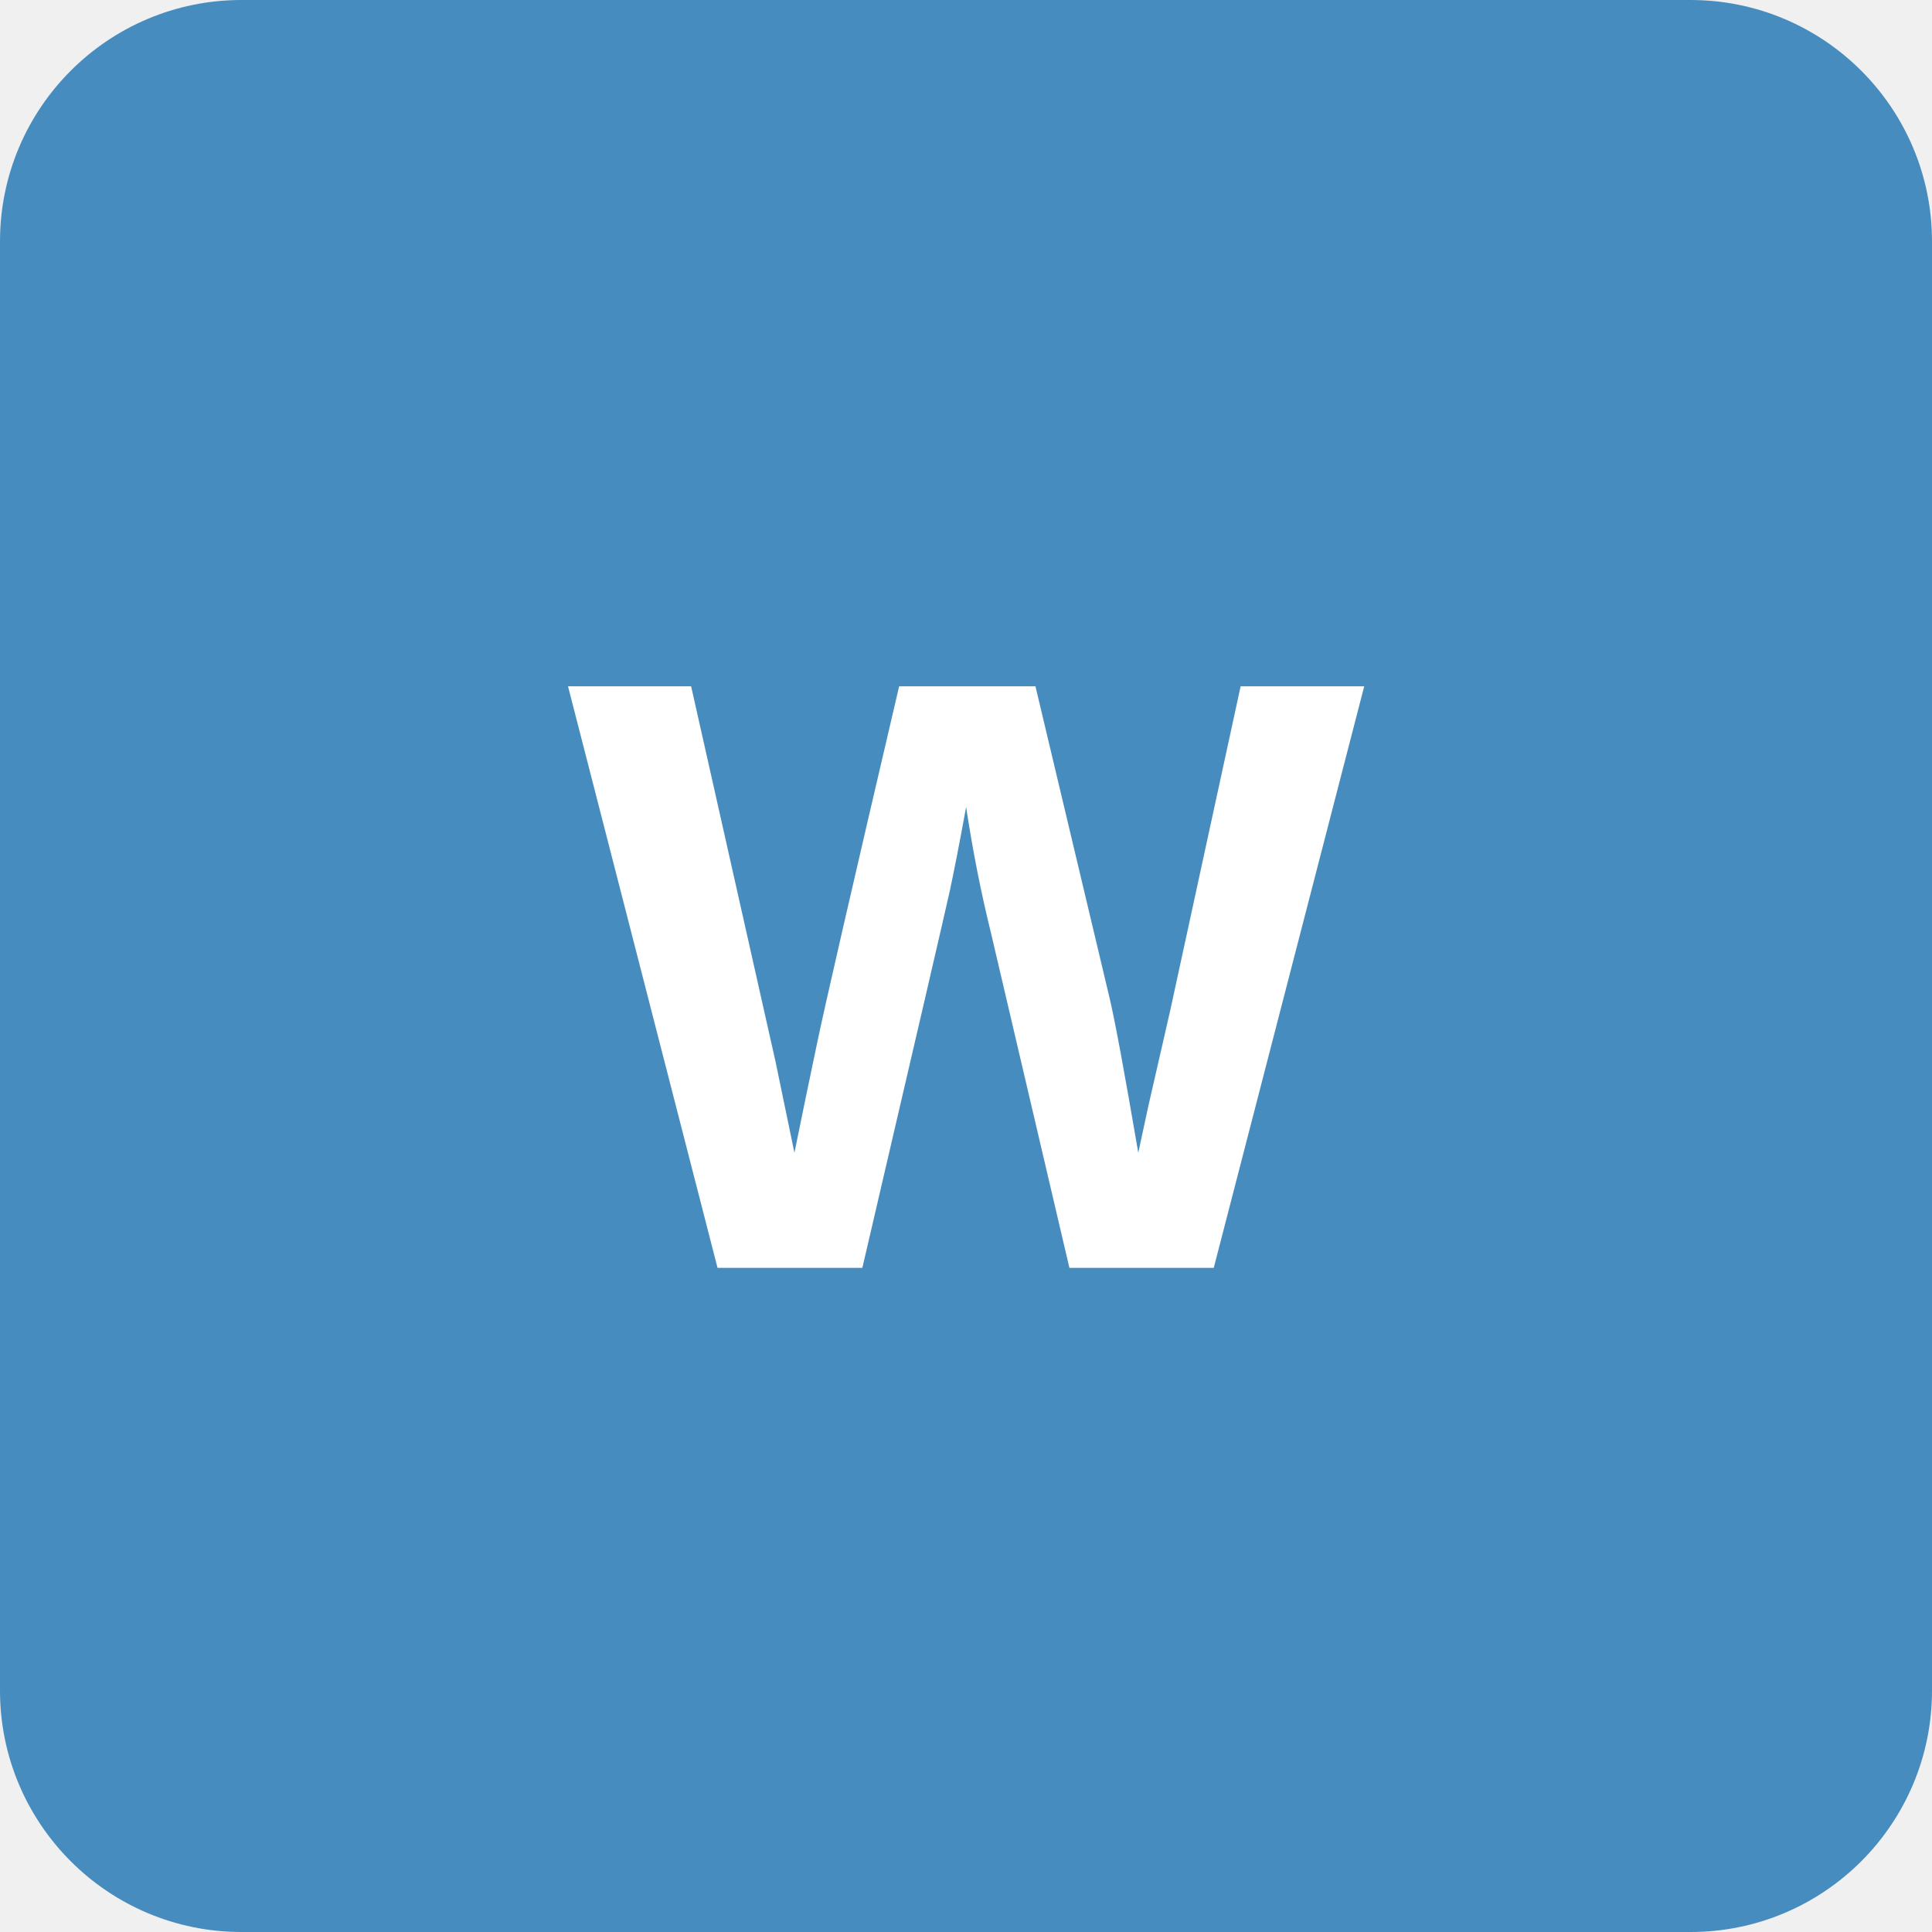
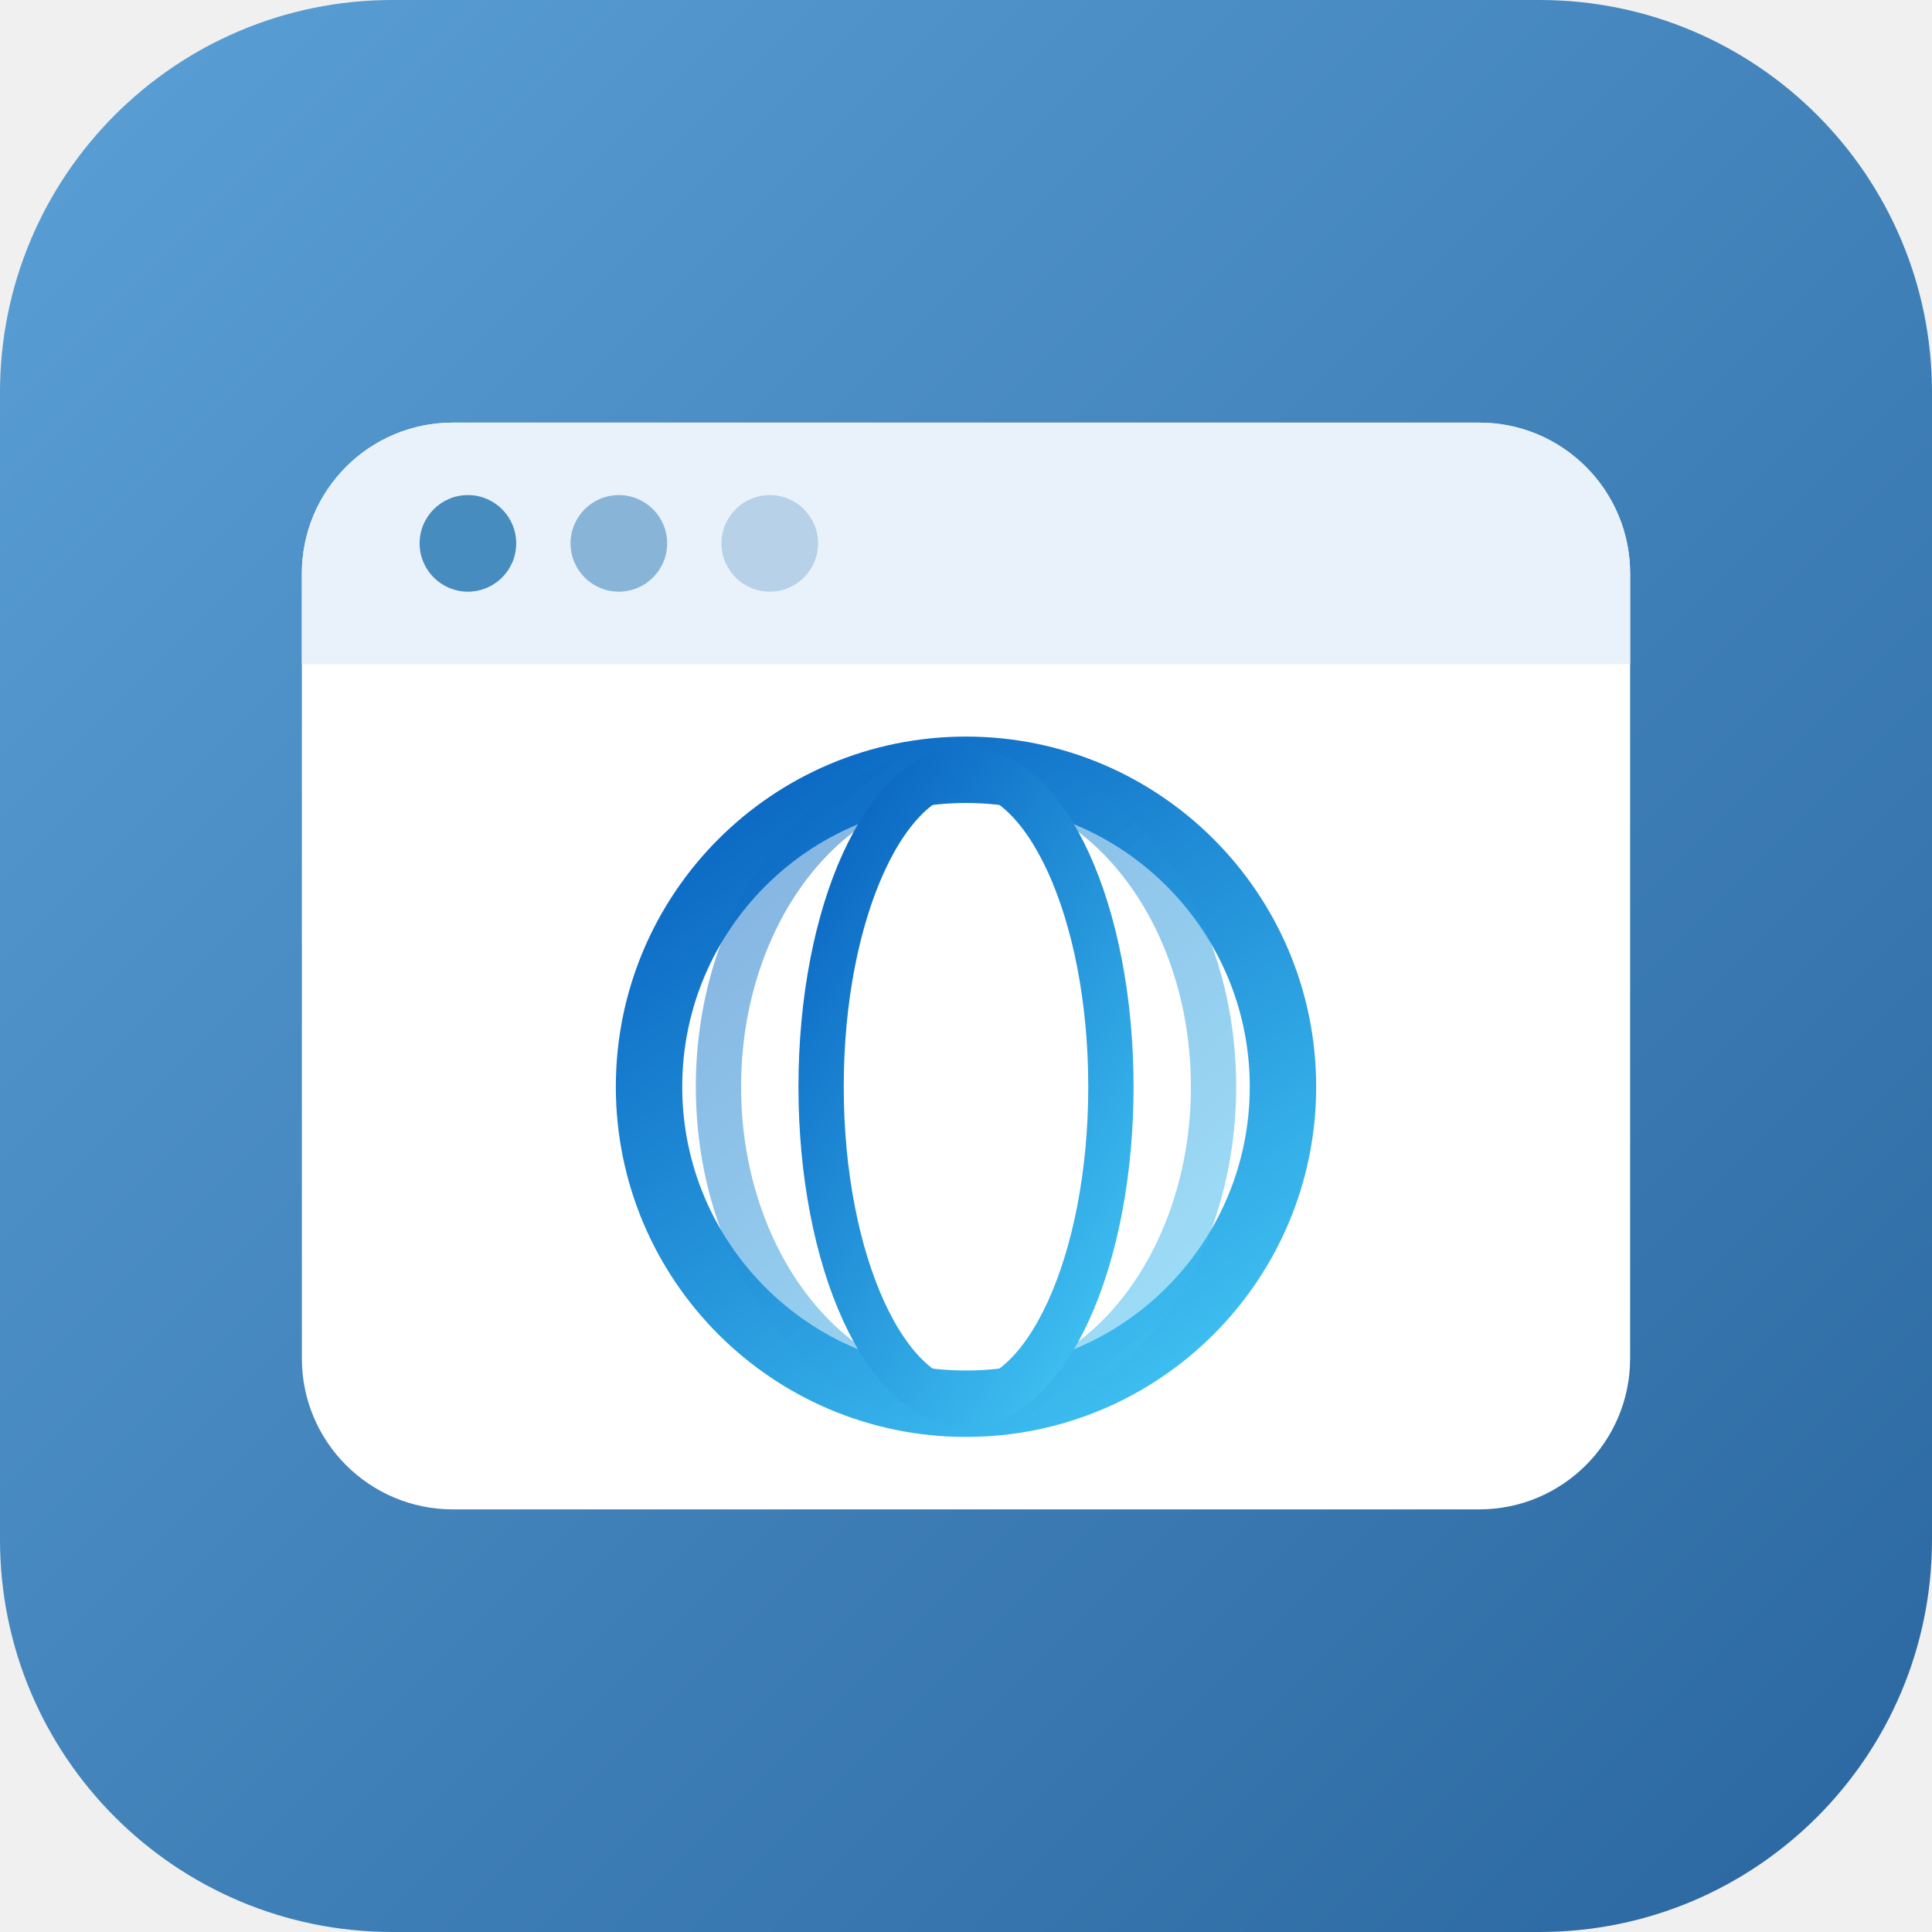
- <svg xmlns="http://www.w3.org/2000/svg" viewBox="0 0 64 64">
-   <rect width="64" height="64" rx="8" fill="#478CBF" />
-   <text x="32" y="42" font-family="Arial" font-weight="bold" font-size="28" fill="white" text-anchor="middle">W</text>
+ <svg xmlns="http://www.w3.org/2000/svg" width="64" height="64" viewBox="0 0 64 64" role="img" aria-label="GodotWebViewSharp">
+   <defs>
+     <linearGradient id="gws-bg" x1="0" y1="0" x2="1" y2="1">
+       <stop offset="0" stop-color="#5AA0D6" />
+       <stop offset="1" stop-color="#2A669F" />
+     </linearGradient>
+     <linearGradient id="gws-web" x1="0.15" y1="0" x2="0.85" y2="1">
+       <stop offset="0" stop-color="#0A66C2" />
+       <stop offset="1" stop-color="#3FC1F2" />
+     </linearGradient>
+   </defs>
+   <rect x="0" y="0" width="64" height="64" rx="13" fill="url(#gws-bg)" />
+   <rect x="10" y="14" width="44" height="36" rx="5" fill="#FFFFFF" />
+   <path d="M10 19a5 5 0 0 1 5-5h34a5 5 0 0 1 5 5v3H10z" fill="#E9F2FB" />
+   <g fill="#478CBF">
+     <circle cx="15.5" cy="18" r="1.6" />
+     <circle cx="20.5" cy="18" r="1.6" opacity=".6" />
+     <circle cx="25.5" cy="18" r="1.6" opacity=".32" />
+   </g>
+   <g fill="none" stroke="url(#gws-web)" stroke-linecap="round">
+     <circle cx="32" cy="36" r="10.5" stroke-width="2.2" />
+     <ellipse cx="32" cy="36" rx="8.2" ry="10.5" stroke-width="1.5" opacity=".5" />
+     <ellipse cx="32" cy="36" rx="4.8" ry="10.5" stroke-width="1.5" />
+     <path d="M22.4 36h19.2" stroke-width="1.6" />
+   </g>
</svg>
